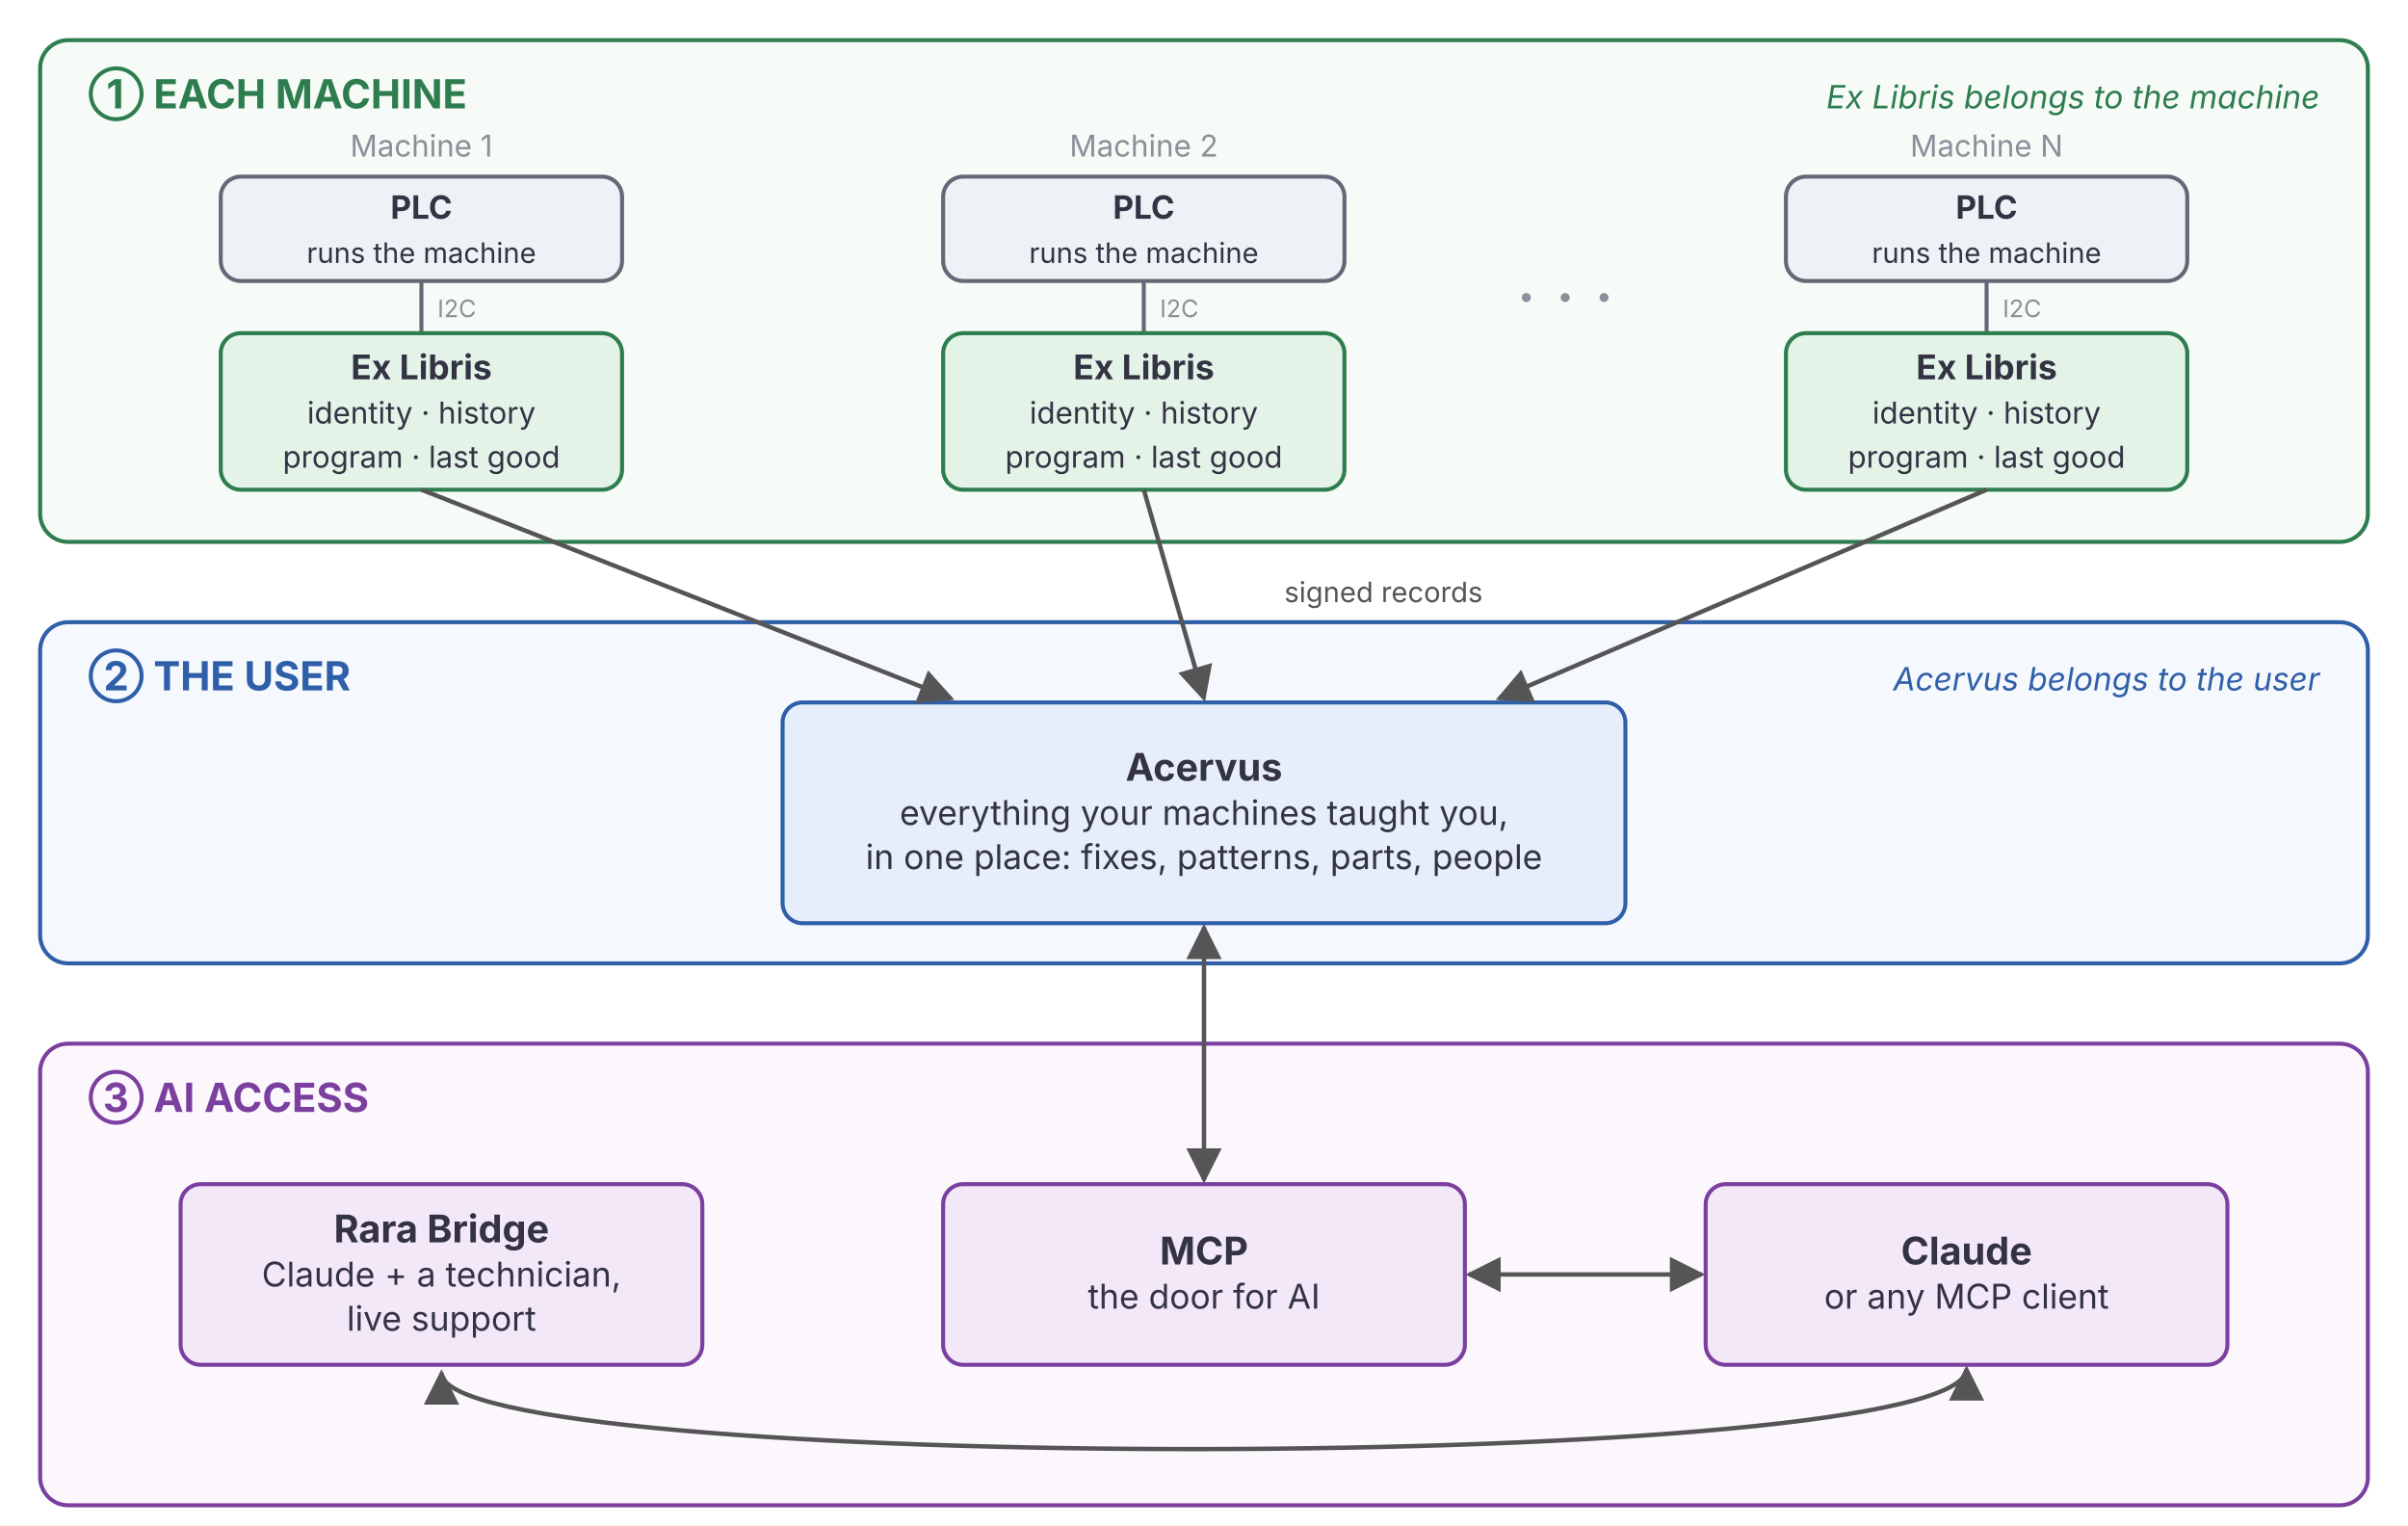
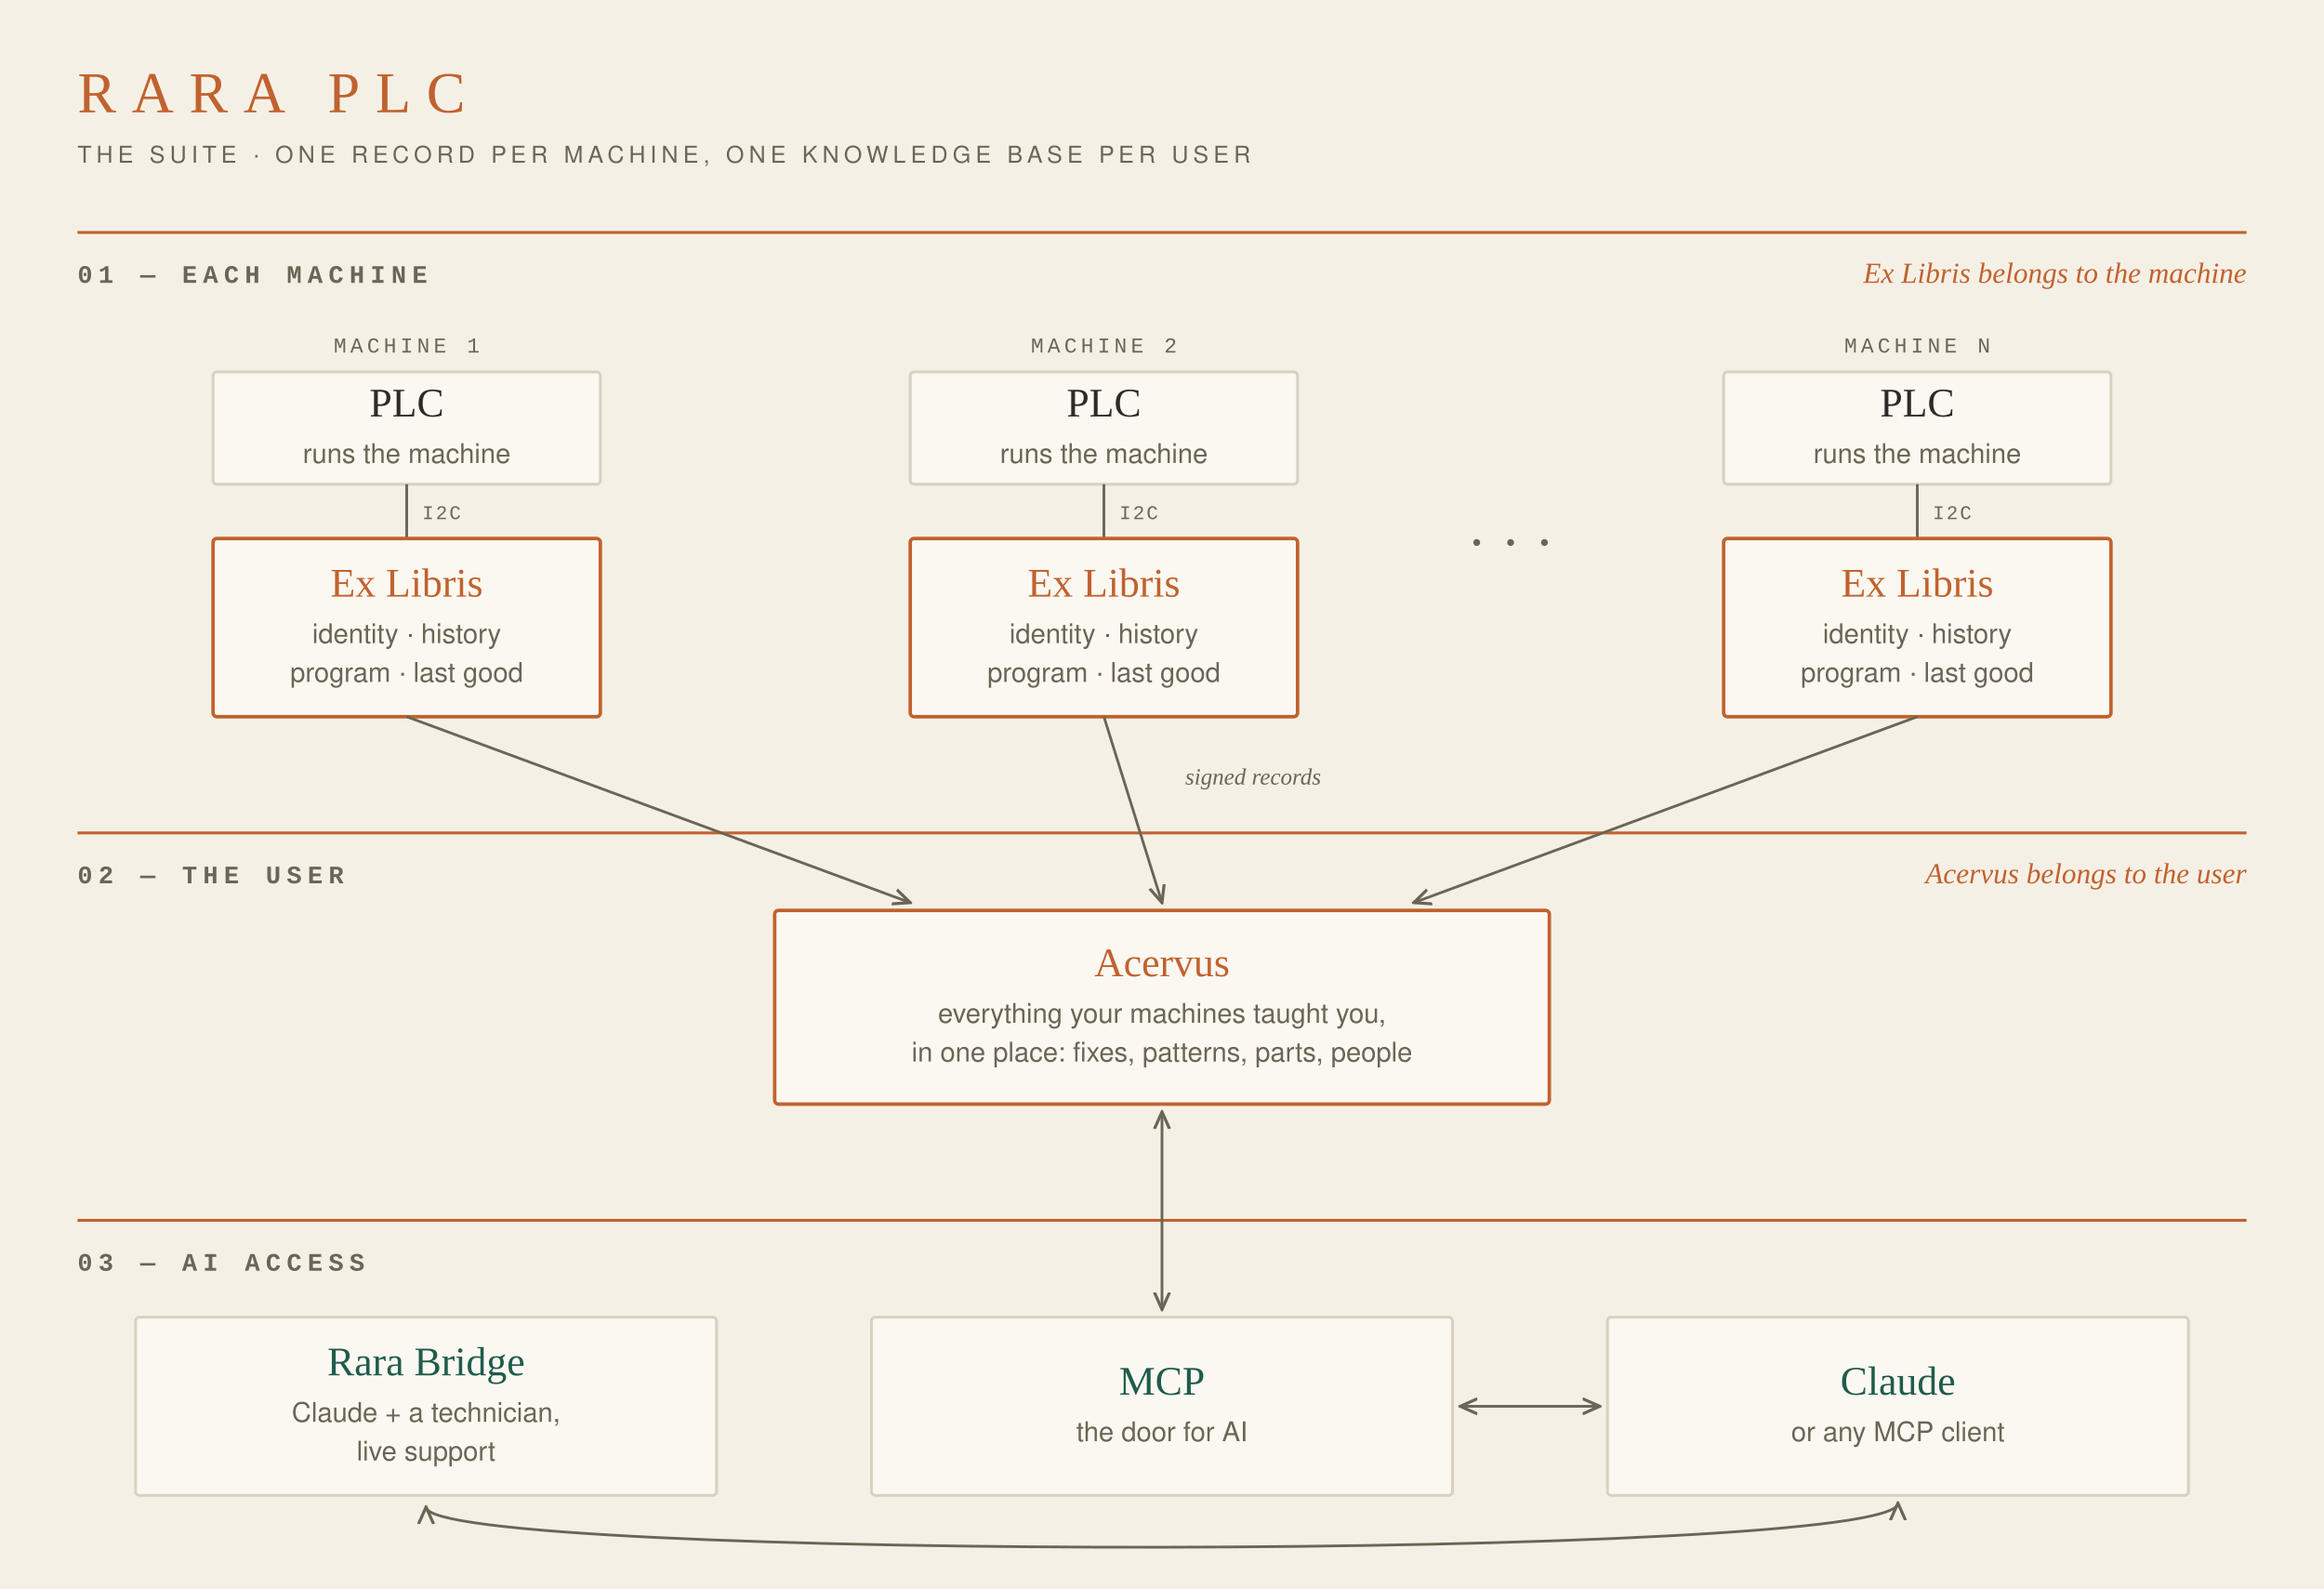
- <svg xmlns="http://www.w3.org/2000/svg" width="1200" height="760" viewBox="0 0 1200 760" font-family="Inter,Segoe UI,Helvetica,Arial,sans-serif">
+ <svg xmlns="http://www.w3.org/2000/svg" width="1200" height="820" viewBox="0 0 1200 820">
  <defs>
-     <marker id="ar" viewBox="0 0 10 10" refX="9" refY="5" markerWidth="8" markerHeight="8" orient="auto-start-reverse">
-       <path d="M0,0 L10,5 L0,10 z" fill="#555" />
+     <marker id="ar" viewBox="0 0 10 10" refX="9" refY="5" markerWidth="7" markerHeight="7" orient="auto-start-reverse">
+       <path d="M0,1 L9,5 L0,9" fill="none" stroke="#6B6555" stroke-width="1.6" />
    </marker>
  </defs>
-   <rect width="1200" height="760" fill="#ffffff" />
-   <rect x="20" y="20" width="1160" height="250" rx="14" fill="#f6fbf7" stroke="#2e7d4f" stroke-width="2" />
-   <text x="44" y="54" font-size="20" font-weight="700" fill="#2e7d4f">①  EACH MACHINE</text>
-   <text x="1156" y="54" font-size="16" text-anchor="end" fill="#2e7d4f" font-style="italic">Ex Libris belongs to the machine</text>
-   <text x="210" y="78" font-size="15" fill="#8a8f99" text-anchor="middle">Machine 1</text>
-   <rect x="110" y="88" width="200" height="52" rx="10" fill="#eef1f5" stroke="#667" stroke-width="2" />
-   <text x="210.0" y="109.0" font-size="16" font-weight="700" text-anchor="middle" fill="#334">PLC</text>
-   <text x="210.0" y="131.0" font-size="14" font-weight="400" text-anchor="middle" fill="#334">runs the machine</text>
-   <line x1="210" y1="140" x2="210" y2="166" stroke="#667" stroke-width="2" />
-   <text x="218" y="158" font-size="12" fill="#8a8f99">I2C</text>
-   <rect x="110" y="166" width="200" height="78" rx="10" fill="#e3f3e8" stroke="#2e7d4f" stroke-width="2" />
-   <text x="210.0" y="189.0" font-size="17" font-weight="700" text-anchor="middle" fill="#334">Ex Libris</text>
-   <text x="210.0" y="211.0" font-size="15" font-weight="400" text-anchor="middle" fill="#334">identity · history</text>
-   <text x="210.0" y="233.0" font-size="15" font-weight="400" text-anchor="middle" fill="#334">program · last good</text>
-   <text x="570" y="78" font-size="15" fill="#8a8f99" text-anchor="middle">Machine 2</text>
-   <rect x="470" y="88" width="200" height="52" rx="10" fill="#eef1f5" stroke="#667" stroke-width="2" />
-   <text x="570.0" y="109.0" font-size="16" font-weight="700" text-anchor="middle" fill="#334">PLC</text>
-   <text x="570.0" y="131.0" font-size="14" font-weight="400" text-anchor="middle" fill="#334">runs the machine</text>
-   <line x1="570" y1="140" x2="570" y2="166" stroke="#667" stroke-width="2" />
-   <text x="578" y="158" font-size="12" fill="#8a8f99">I2C</text>
-   <rect x="470" y="166" width="200" height="78" rx="10" fill="#e3f3e8" stroke="#2e7d4f" stroke-width="2" />
-   <text x="570.0" y="189.0" font-size="17" font-weight="700" text-anchor="middle" fill="#334">Ex Libris</text>
-   <text x="570.0" y="211.0" font-size="15" font-weight="400" text-anchor="middle" fill="#334">identity · history</text>
-   <text x="570.0" y="233.0" font-size="15" font-weight="400" text-anchor="middle" fill="#334">program · last good</text>
-   <text x="780.0" y="160" font-size="34" fill="#8a8f99" text-anchor="middle">· · ·</text>
-   <text x="990" y="78" font-size="15" fill="#8a8f99" text-anchor="middle">Machine N</text>
-   <rect x="890" y="88" width="200" height="52" rx="10" fill="#eef1f5" stroke="#667" stroke-width="2" />
-   <text x="990.0" y="109.0" font-size="16" font-weight="700" text-anchor="middle" fill="#334">PLC</text>
-   <text x="990.0" y="131.0" font-size="14" font-weight="400" text-anchor="middle" fill="#334">runs the machine</text>
-   <line x1="990" y1="140" x2="990" y2="166" stroke="#667" stroke-width="2" />
-   <text x="998" y="158" font-size="12" fill="#8a8f99">I2C</text>
-   <rect x="890" y="166" width="200" height="78" rx="10" fill="#e3f3e8" stroke="#2e7d4f" stroke-width="2" />
-   <text x="990.0" y="189.0" font-size="17" font-weight="700" text-anchor="middle" fill="#334">Ex Libris</text>
-   <text x="990.0" y="211.0" font-size="15" font-weight="400" text-anchor="middle" fill="#334">identity · history</text>
-   <text x="990.0" y="233.0" font-size="15" font-weight="400" text-anchor="middle" fill="#334">program · last good</text>
-   <rect x="20" y="310" width="1160" height="170" rx="14" fill="#f5f8fd" stroke="#2f5fa8" stroke-width="2" />
-   <text x="44" y="344" font-size="20" font-weight="700" fill="#2f5fa8">②  THE USER</text>
-   <text x="1156" y="344" font-size="16" text-anchor="end" fill="#2f5fa8" font-style="italic">Acervus belongs to the user</text>
-   <rect x="390" y="350" width="420" height="110" rx="10" fill="#e6eefb" stroke="#2f5fa8" stroke-width="2" />
-   <text x="600.0" y="389.0" font-size="19" font-weight="700" text-anchor="middle" fill="#334">Acervus</text>
-   <text x="600.0" y="411.0" font-size="17" font-weight="400" text-anchor="middle" fill="#334">everything your machines taught you,</text>
-   <text x="600.0" y="433.0" font-size="17" font-weight="400" text-anchor="middle" fill="#334">in one place: fixes, patterns, parts, people</text>
-   <line x1="210" y1="244" x2="474.0" y2="348" stroke="#555" stroke-width="2.2" marker-end="url(#ar)" />
-   <line x1="570" y1="244" x2="600.0" y2="348" stroke="#555" stroke-width="2.2" marker-end="url(#ar)" />
-   <line x1="990" y1="244" x2="747.0" y2="348" stroke="#555" stroke-width="2.2" marker-end="url(#ar)" />
-   <text x="640" y="300" font-size="14" fill="#555">signed records</text>
-   <rect x="20" y="520" width="1160" height="230" rx="14" fill="#fbf7fd" stroke="#7b3fa0" stroke-width="2" />
-   <text x="44" y="554" font-size="20" font-weight="700" fill="#7b3fa0">③  AI ACCESS</text>
-   <text x="1156" y="554" font-size="16" text-anchor="end" fill="#7b3fa0" font-style="italic" />
-   <rect x="470" y="590" width="260" height="90" rx="10" fill="#f3e8f8" stroke="#7b3fa0" stroke-width="2" />
-   <text x="600.0" y="630.0" font-size="19" font-weight="700" text-anchor="middle" fill="#334">MCP</text>
-   <text x="600.0" y="652.0" font-size="17" font-weight="400" text-anchor="middle" fill="#334">the door for AI</text>
-   <rect x="850" y="590" width="260" height="90" rx="10" fill="#f3e8f8" stroke="#7b3fa0" stroke-width="2" />
-   <text x="980.0" y="630.0" font-size="19" font-weight="700" text-anchor="middle" fill="#334">Claude</text>
-   <text x="980.0" y="652.0" font-size="17" font-weight="400" text-anchor="middle" fill="#334">or any MCP client</text>
-   <rect x="90" y="590" width="260" height="90" rx="10" fill="#f3e8f8" stroke="#7b3fa0" stroke-width="2" />
-   <text x="220.0" y="619.0" font-size="19" font-weight="700" text-anchor="middle" fill="#334">Rara Bridge</text>
-   <text x="220.0" y="641.0" font-size="17" font-weight="400" text-anchor="middle" fill="#334">Claude + a technician,</text>
-   <text x="220.0" y="663.0" font-size="17" font-weight="400" text-anchor="middle" fill="#334">live support</text>
-   <line x1="600" y1="462" x2="600" y2="588" stroke="#555" stroke-width="2.2" marker-start="url(#ar)" marker-end="url(#ar)" />
-   <line x1="732" y1="635" x2="848" y2="635" stroke="#555" stroke-width="2.2" marker-start="url(#ar)" marker-end="url(#ar)" />
-   <path d="M980,682 C980,735 220,735 220,684" fill="none" stroke="#555" stroke-width="2.2" marker-start="url(#ar)" marker-end="url(#ar)" />
+   <rect width="1200" height="820" fill="#F5F0E6" />
+   <text x="40" y="58" font-family="Georgia,'Times New Roman',serif" font-size="30" font-weight="400" fill="#C1622E" text-anchor="start" letter-spacing="8">RARA PLC</text>
+   <text x="40" y="84" font-family="Helvetica,Arial,sans-serif" font-size="12" font-weight="400" fill="#6B6555" text-anchor="start" letter-spacing="2.5">THE SUITE · ONE RECORD PER MACHINE, ONE KNOWLEDGE BASE PER USER</text>
+   <line x1="40" y1="120" x2="1160" y2="120" stroke="#C1622E" stroke-width="1.5" />
+   <text x="40" y="146" font-family="Consolas,'Courier New',monospace" font-size="13" font-weight="700" fill="#6B6555" text-anchor="start" letter-spacing="3">01 — EACH MACHINE</text>
+   <text x="1160" y="146" font-family="Georgia,'Times New Roman',serif" font-size="15" font-weight="400" fill="#C1622E" text-anchor="end" font-style="italic">Ex Libris belongs to the machine</text>
+   <text x="210" y="182" font-family="Consolas,'Courier New',monospace" font-size="11" font-weight="400" fill="#6B6555" text-anchor="middle" letter-spacing="2">MACHINE 1</text>
+   <rect x="110" y="192" width="200" height="58" rx="2" fill="#FBF8F1" stroke="#D8D2C2" stroke-width="1.5" />
+   <text x="210.0" y="215.0" font-family="Georgia,'Times New Roman',serif" font-size="21" font-weight="400" fill="#2B2B28" text-anchor="middle">PLC</text>
+   <text x="210.0" y="239.0" font-family="Helvetica,Arial,sans-serif" font-size="14" font-weight="400" fill="#6B6555" text-anchor="middle">runs the machine</text>
+   <line x1="210" y1="250" x2="210" y2="278" stroke="#6B6555" stroke-width="1.4" />
+   <text x="218" y="268" font-family="Consolas,'Courier New',monospace" font-size="10" font-weight="400" fill="#6B6555" text-anchor="start" letter-spacing="1">I2C</text>
+   <rect x="110" y="278" width="200" height="92" rx="2" fill="#FBF8F1" stroke="#C1622E" stroke-width="1.8" />
+   <text x="210.0" y="308.0" font-family="Georgia,'Times New Roman',serif" font-size="21" font-weight="400" fill="#C1622E" text-anchor="middle">Ex Libris</text>
+   <text x="210.0" y="332.0" font-family="Helvetica,Arial,sans-serif" font-size="14" font-weight="400" fill="#6B6555" text-anchor="middle">identity · history</text>
+   <text x="210.0" y="352.0" font-family="Helvetica,Arial,sans-serif" font-size="14" font-weight="400" fill="#6B6555" text-anchor="middle">program · last good</text>
+   <text x="570" y="182" font-family="Consolas,'Courier New',monospace" font-size="11" font-weight="400" fill="#6B6555" text-anchor="middle" letter-spacing="2">MACHINE 2</text>
+   <rect x="470" y="192" width="200" height="58" rx="2" fill="#FBF8F1" stroke="#D8D2C2" stroke-width="1.5" />
+   <text x="570.0" y="215.0" font-family="Georgia,'Times New Roman',serif" font-size="21" font-weight="400" fill="#2B2B28" text-anchor="middle">PLC</text>
+   <text x="570.0" y="239.0" font-family="Helvetica,Arial,sans-serif" font-size="14" font-weight="400" fill="#6B6555" text-anchor="middle">runs the machine</text>
+   <line x1="570" y1="250" x2="570" y2="278" stroke="#6B6555" stroke-width="1.4" />
+   <text x="578" y="268" font-family="Consolas,'Courier New',monospace" font-size="10" font-weight="400" fill="#6B6555" text-anchor="start" letter-spacing="1">I2C</text>
+   <rect x="470" y="278" width="200" height="92" rx="2" fill="#FBF8F1" stroke="#C1622E" stroke-width="1.8" />
+   <text x="570.0" y="308.0" font-family="Georgia,'Times New Roman',serif" font-size="21" font-weight="400" fill="#C1622E" text-anchor="middle">Ex Libris</text>
+   <text x="570.0" y="332.0" font-family="Helvetica,Arial,sans-serif" font-size="14" font-weight="400" fill="#6B6555" text-anchor="middle">identity · history</text>
+   <text x="570.0" y="352.0" font-family="Helvetica,Arial,sans-serif" font-size="14" font-weight="400" fill="#6B6555" text-anchor="middle">program · last good</text>
+   <text x="990" y="182" font-family="Consolas,'Courier New',monospace" font-size="11" font-weight="400" fill="#6B6555" text-anchor="middle" letter-spacing="2">MACHINE N</text>
+   <rect x="890" y="192" width="200" height="58" rx="2" fill="#FBF8F1" stroke="#D8D2C2" stroke-width="1.5" />
+   <text x="990.0" y="215.0" font-family="Georgia,'Times New Roman',serif" font-size="21" font-weight="400" fill="#2B2B28" text-anchor="middle">PLC</text>
+   <text x="990.0" y="239.0" font-family="Helvetica,Arial,sans-serif" font-size="14" font-weight="400" fill="#6B6555" text-anchor="middle">runs the machine</text>
+   <line x1="990" y1="250" x2="990" y2="278" stroke="#6B6555" stroke-width="1.4" />
+   <text x="998" y="268" font-family="Consolas,'Courier New',monospace" font-size="10" font-weight="400" fill="#6B6555" text-anchor="start" letter-spacing="1">I2C</text>
+   <rect x="890" y="278" width="200" height="92" rx="2" fill="#FBF8F1" stroke="#C1622E" stroke-width="1.8" />
+   <text x="990.0" y="308.0" font-family="Georgia,'Times New Roman',serif" font-size="21" font-weight="400" fill="#C1622E" text-anchor="middle">Ex Libris</text>
+   <text x="990.0" y="332.0" font-family="Helvetica,Arial,sans-serif" font-size="14" font-weight="400" fill="#6B6555" text-anchor="middle">identity · history</text>
+   <text x="990.0" y="352.0" font-family="Helvetica,Arial,sans-serif" font-size="14" font-weight="400" fill="#6B6555" text-anchor="middle">program · last good</text>
+   <text x="780" y="290" font-family="Georgia,'Times New Roman',serif" font-size="30" font-weight="400" fill="#6B6555" text-anchor="middle">· · ·</text>
+   <line x1="40" y1="430" x2="1160" y2="430" stroke="#C1622E" stroke-width="1.5" />
+   <text x="40" y="456" font-family="Consolas,'Courier New',monospace" font-size="13" font-weight="700" fill="#6B6555" text-anchor="start" letter-spacing="3">02 — THE USER</text>
+   <text x="1160" y="456" font-family="Georgia,'Times New Roman',serif" font-size="15" font-weight="400" fill="#C1622E" text-anchor="end" font-style="italic">Acervus belongs to the user</text>
+   <rect x="400" y="470" width="400" height="100" rx="2" fill="#FBF8F1" stroke="#C1622E" stroke-width="1.8" />
+   <text x="600.0" y="504.0" font-family="Georgia,'Times New Roman',serif" font-size="21" font-weight="400" fill="#C1622E" text-anchor="middle">Acervus</text>
+   <text x="600.0" y="528.0" font-family="Helvetica,Arial,sans-serif" font-size="14" font-weight="400" fill="#6B6555" text-anchor="middle">everything your machines taught you,</text>
+   <text x="600.0" y="548.0" font-family="Helvetica,Arial,sans-serif" font-size="14" font-weight="400" fill="#6B6555" text-anchor="middle">in one place: fixes, patterns, parts, people</text>
+   <line x1="210" y1="370" x2="470" y2="466" stroke="#6B6555" stroke-width="1.4" marker-end="url(#ar)" />
+   <line x1="570" y1="370" x2="600.0" y2="466" stroke="#6B6555" stroke-width="1.4" marker-end="url(#ar)" />
+   <line x1="990" y1="370" x2="730" y2="466" stroke="#6B6555" stroke-width="1.4" marker-end="url(#ar)" />
+   <text x="612.0" y="405" font-family="Georgia,'Times New Roman',serif" font-size="12" font-weight="400" fill="#6B6555" text-anchor="start" font-style="italic">signed records</text>
+   <line x1="40" y1="630" x2="1160" y2="630" stroke="#C1622E" stroke-width="1.5" />
+   <text x="40" y="656" font-family="Consolas,'Courier New',monospace" font-size="13" font-weight="700" fill="#6B6555" text-anchor="start" letter-spacing="3">03 — AI ACCESS</text>
+   <rect x="70" y="680" width="300" height="92" rx="2" fill="#FBF8F1" stroke="#D8D2C2" stroke-width="1.5" />
+   <text x="220.0" y="710.0" font-family="Georgia,'Times New Roman',serif" font-size="21" font-weight="400" fill="#1F5C4D" text-anchor="middle">Rara Bridge</text>
+   <text x="220.0" y="734.0" font-family="Helvetica,Arial,sans-serif" font-size="14" font-weight="400" fill="#6B6555" text-anchor="middle">Claude + a technician,</text>
+   <text x="220.0" y="754.0" font-family="Helvetica,Arial,sans-serif" font-size="14" font-weight="400" fill="#6B6555" text-anchor="middle">live support</text>
+   <rect x="450.0" y="680" width="300" height="92" rx="2" fill="#FBF8F1" stroke="#D8D2C2" stroke-width="1.5" />
+   <text x="600.0" y="720.0" font-family="Georgia,'Times New Roman',serif" font-size="21" font-weight="400" fill="#1F5C4D" text-anchor="middle">MCP</text>
+   <text x="600.0" y="744.0" font-family="Helvetica,Arial,sans-serif" font-size="14" font-weight="400" fill="#6B6555" text-anchor="middle">the door for AI</text>
+   <rect x="830" y="680" width="300" height="92" rx="2" fill="#FBF8F1" stroke="#D8D2C2" stroke-width="1.5" />
+   <text x="980.0" y="720.0" font-family="Georgia,'Times New Roman',serif" font-size="21" font-weight="400" fill="#1F5C4D" text-anchor="middle">Claude</text>
+   <text x="980.0" y="744.0" font-family="Helvetica,Arial,sans-serif" font-size="14" font-weight="400" fill="#6B6555" text-anchor="middle">or any MCP client</text>
+   <line x1="600.0" y1="574" x2="600.0" y2="676" stroke="#6B6555" stroke-width="1.4" marker-end="url(#ar)" marker-start="url(#ar)" />
+   <line x1="754.0" y1="726.0" x2="826" y2="726.0" stroke="#6B6555" stroke-width="1.4" marker-end="url(#ar)" marker-start="url(#ar)" />
+   <path d="M980.0,776 C980.0,806 220.0,806 220.0,778" fill="none" stroke="#6B6555" stroke-width="1.4" marker-end="url(#ar)" marker-start="url(#ar)" />
</svg>
